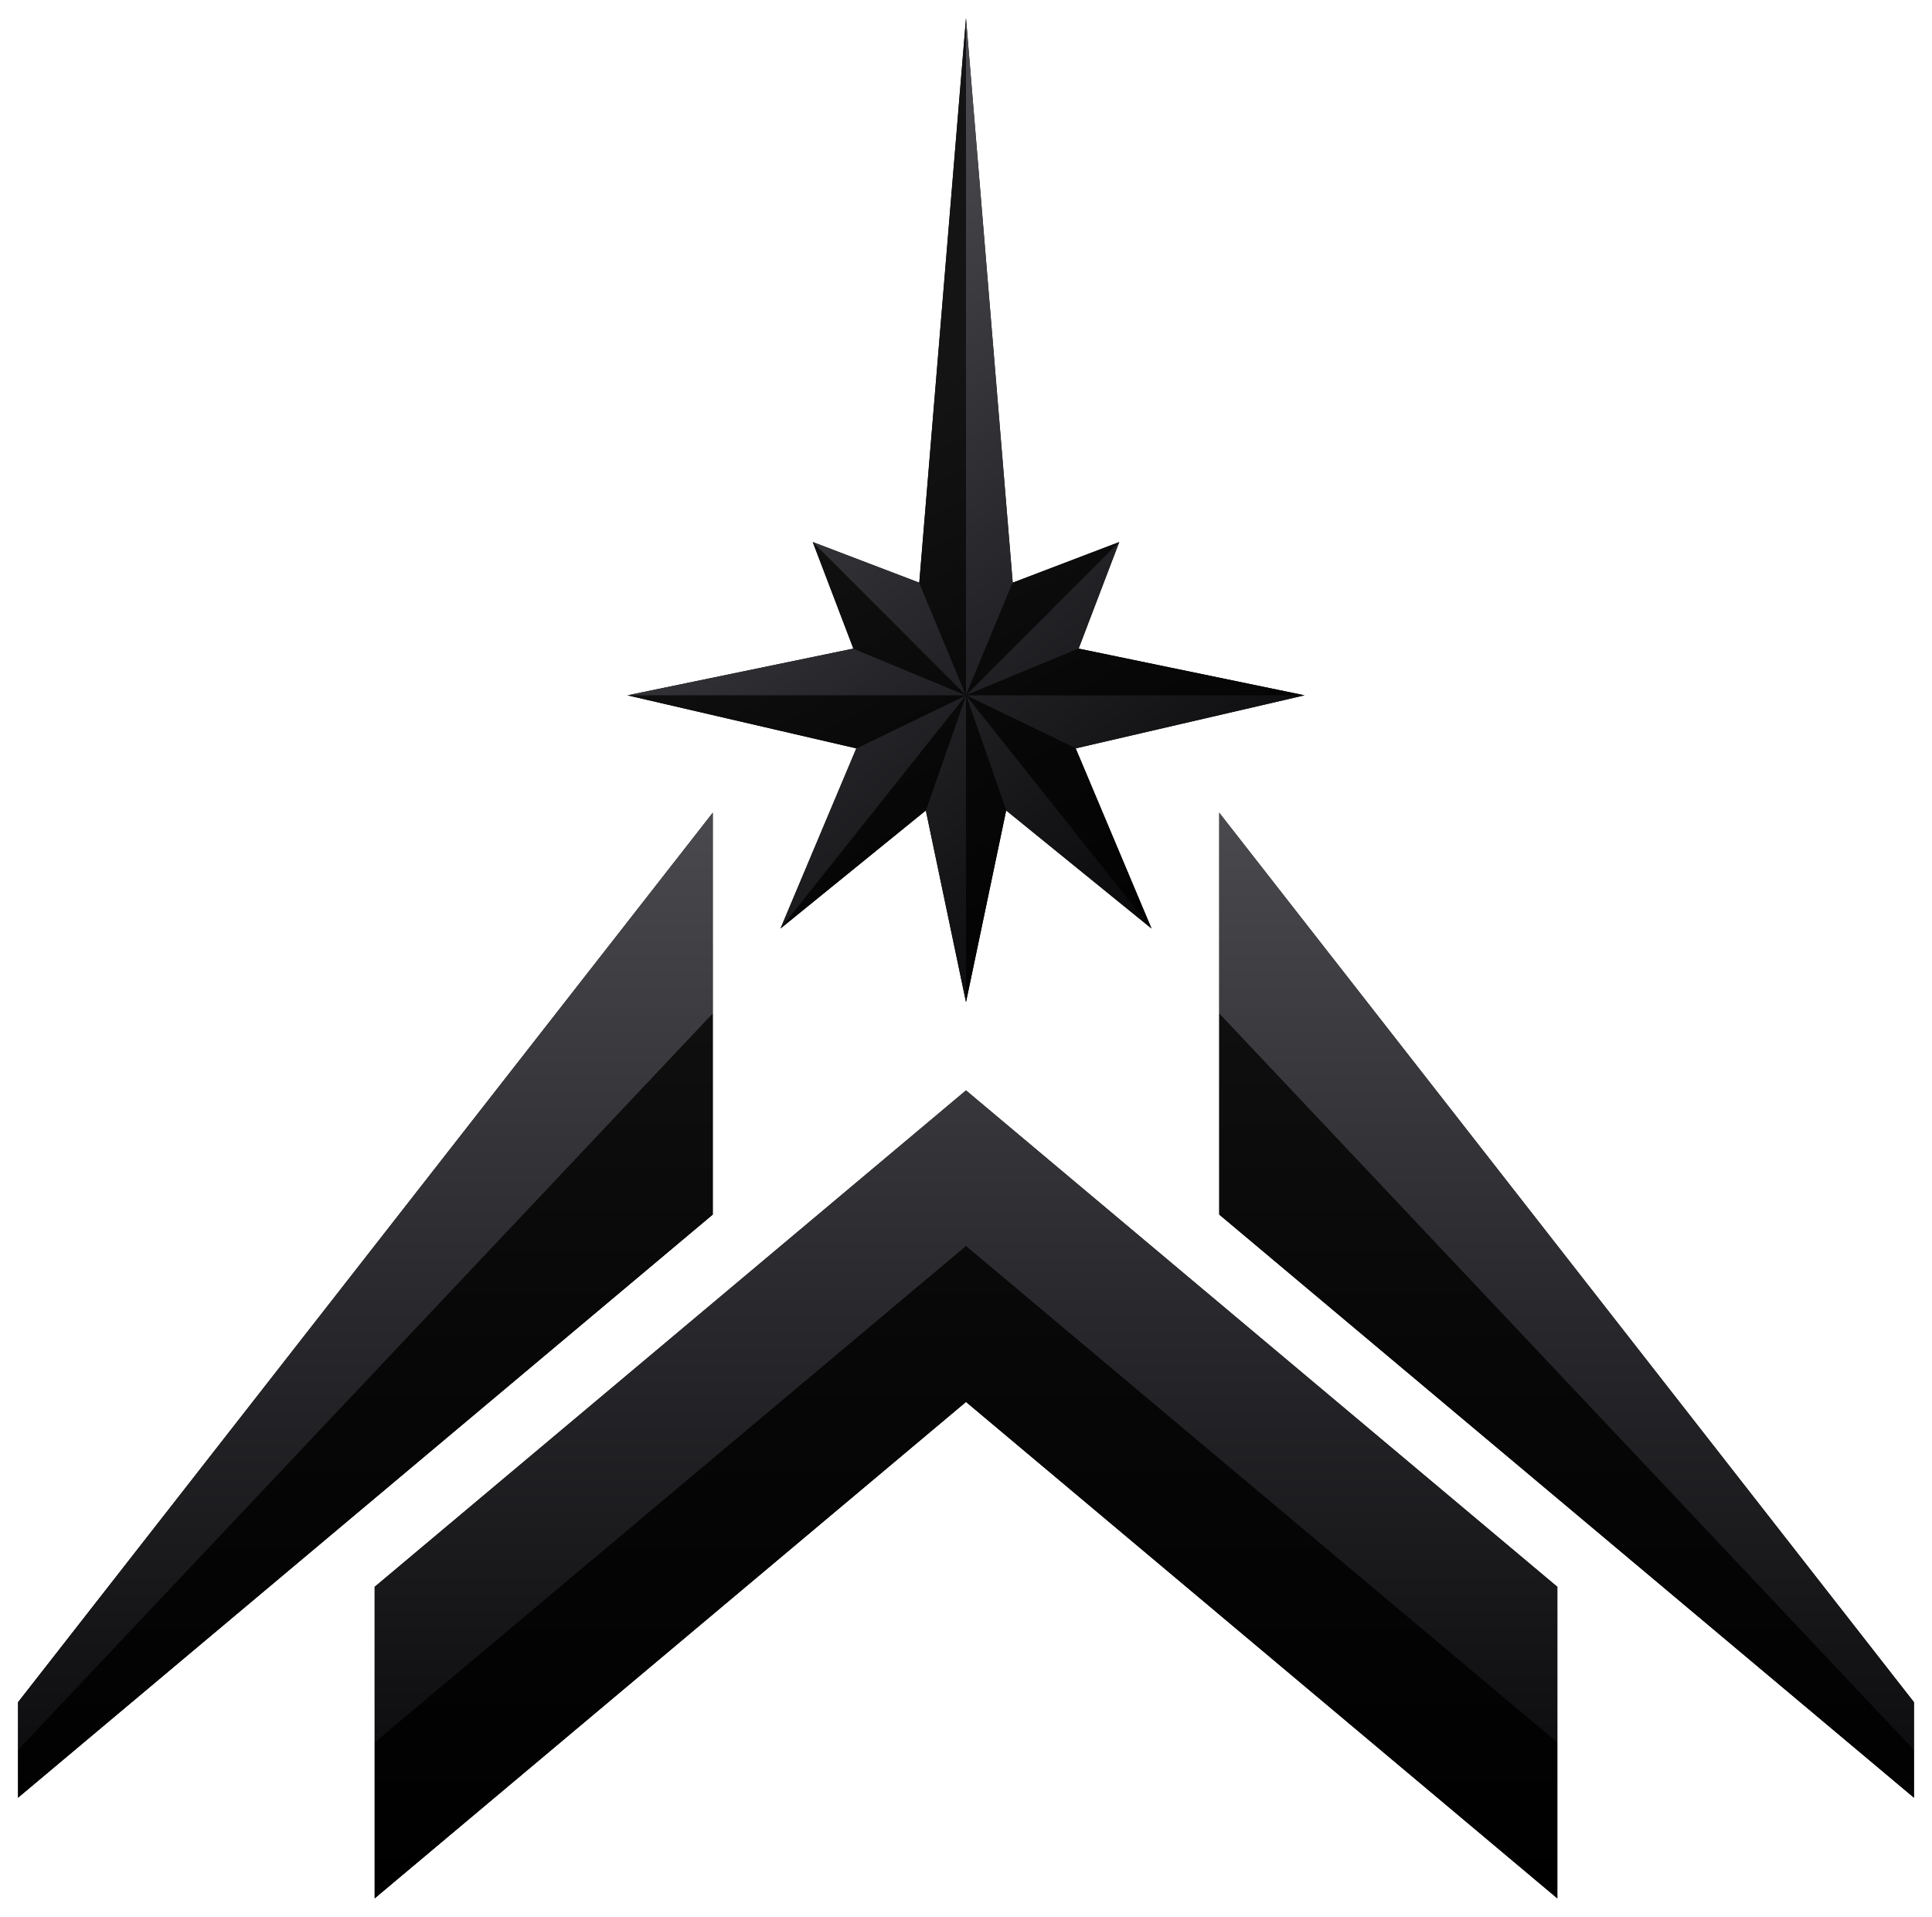
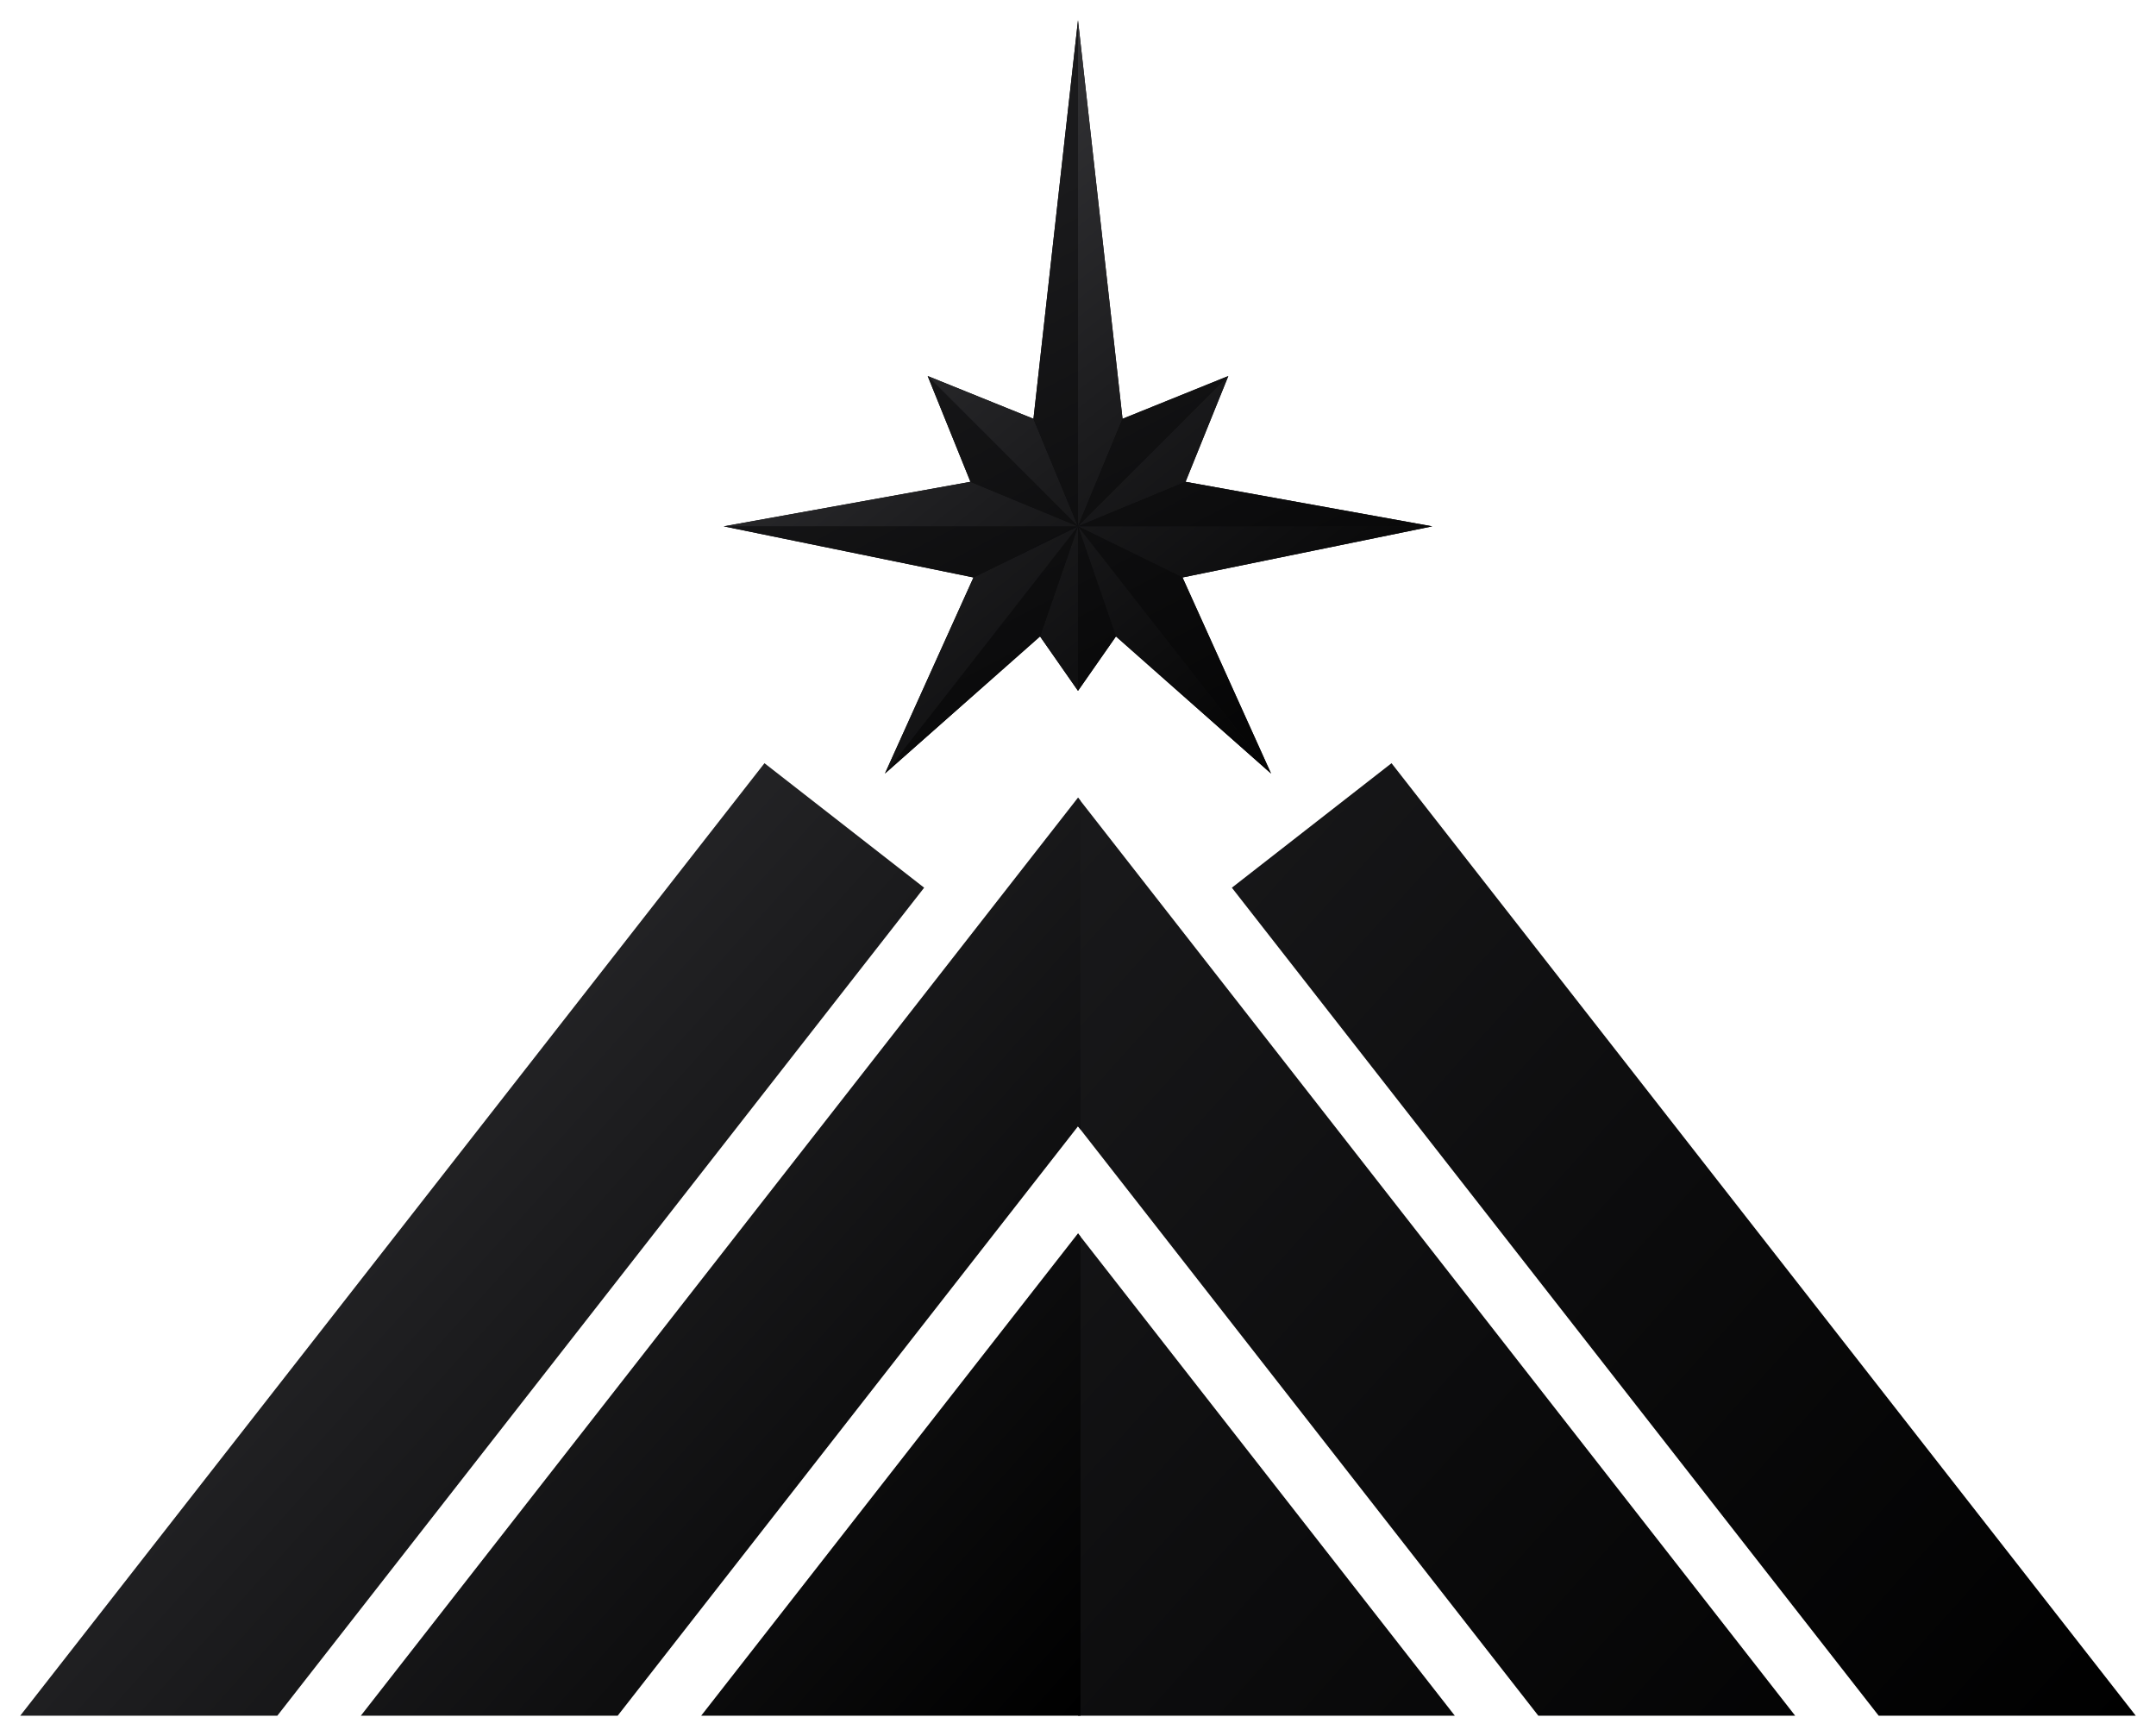
- <svg xmlns="http://www.w3.org/2000/svg" viewBox="84 92 856 848.9" fill="none">
+ <svg xmlns="http://www.w3.org/2000/svg" viewBox="86 152 852 686" fill="none">
  <g>
    <defs>
-       <linearGradient id="em-upper" gradientUnits="userSpaceOnUse" x1="512" y1="452" x2="512" y2="932.9">
-         <stop offset="0" stop-color="#4a4a4e" />
-         <stop offset="0.5" stop-color="#26262a" />
-         <stop offset="1" stop-color="#050506" />
-       </linearGradient>
-       <linearGradient id="em-under" gradientUnits="userSpaceOnUse" x1="512" y1="452" x2="512" y2="932.9">
-         <stop offset="0" stop-color="#141415" />
-         <stop offset="0.5" stop-color="#070708" />
+       <clipPath id="em-chevrons">
+         <path d="M451.2 502.8 195.6 830 94 830 388.1 453.6Z" />
+         <path d="M635.9 453.6 930 830 828.4 830 572.8 502.8Z" />
+         <path d="M512 467.2 795.4 830 693.9 830 512 597.1 330.1 830 228.6 830Z" />
+         <path d="M512 639.4 660.9 830 363.1 830Z" />
+       </clipPath>
+       <linearGradient id="em-left" gradientUnits="userSpaceOnUse" x1="94" y1="453.6" x2="512" y2="830">
+         <stop offset="0" stop-color="#3a3a3d" />
+         <stop offset="0.5" stop-color="#1c1c1e" />
        <stop offset="1" stop-color="#000000" />
      </linearGradient>
-       <linearGradient id="em-lit" gradientUnits="userSpaceOnUse" x1="362" y1="250" x2="587" y2="532">
-         <stop offset="0" stop-color="#4a4a4e" />
-         <stop offset="0.5" stop-color="#26262a" />
-         <stop offset="1" stop-color="#050506" />
+       <linearGradient id="em-right" gradientUnits="userSpaceOnUse" x1="512" y1="453.6" x2="930" y2="830">
+         <stop offset="0" stop-color="#1a1a1c" />
+         <stop offset="0.5" stop-color="#0c0c0d" />
+         <stop offset="1" stop-color="#000000" />
      </linearGradient>
-       <linearGradient id="em-shade" gradientUnits="userSpaceOnUse" x1="512" y1="250" x2="662" y2="532">
-         <stop offset="0" stop-color="#141415" />
-         <stop offset="0.5" stop-color="#070708" />
+       <linearGradient id="em-lit" gradientUnits="userSpaceOnUse" x1="372" y1="220" x2="582" y2="484">
+         <stop offset="0" stop-color="#3a3a3d" />
+         <stop offset="0.5" stop-color="#1c1c1e" />
+         <stop offset="1" stop-color="#000000" />
+       </linearGradient>
+       <linearGradient id="em-shade" gradientUnits="userSpaceOnUse" x1="512" y1="220" x2="652" y2="484">
+         <stop offset="0" stop-color="#1a1a1c" />
+         <stop offset="0.5" stop-color="#0c0c0d" />
        <stop offset="1" stop-color="#000000" />
      </linearGradient>
    </defs>
-     <path d="M399.8 630 92 888.3 92 846 399.8 452Z" fill="#050506" />
-     <path d="M624.2 452 932 846 932 888.3 624.2 630Z" fill="#050506" />
-     <path d="M512 575 774 794.9 774 932.9 512 713 250 932.9 250 794.9Z" fill="#050506" />
-     <path d="M399.8 541 92 867.2 92 846 399.8 452Z" fill="url(#em-upper)" />
-     <path d="M624.2 452 932 846 932 867.2 624.2 541Z" fill="url(#em-upper)" />
-     <path d="M399.8 630 92 888.3 92 867.2 399.8 541Z" fill="url(#em-under)" />
-     <path d="M624.2 541 932 867.2 932 888.3 624.2 630Z" fill="url(#em-under)" />
-     <path d="M512 575 774 794.9 774 863.9 512 644 250 863.9 250 794.9Z" fill="url(#em-upper)" />
-     <path d="M512 644 774 863.9 774 932.9 512 713 250 932.9 250 863.9Z" fill="url(#em-under)" />
-     <path d="M512 100 532.7 350.1 579.9 332.1 561.9 379.3 662 400 560.6 423.5 594.2 503.3 529.8 451 512 535.9 494.2 451 429.8 503.3 463.4 423.5 362 400 462.1 379.3 444.1 332.1 491.3 350.1Z" fill="#050506" />
-     <path d="M512 400 512 100 532.7 350.1Z" fill="url(#em-lit)" />
-     <path d="M512 400 532.7 350.1 579.9 332.1Z" fill="url(#em-shade)" />
-     <path d="M512 400 579.9 332.1 561.9 379.3Z" fill="url(#em-lit)" />
-     <path d="M512 400 561.9 379.3 662 400Z" fill="url(#em-shade)" />
-     <path d="M512 400 662 400 560.6 423.5Z" fill="url(#em-lit)" />
-     <path d="M512 400 560.6 423.5 594.2 503.3Z" fill="url(#em-shade)" />
-     <path d="M512 400 594.2 503.3 529.8 451Z" fill="url(#em-lit)" />
-     <path d="M512 400 529.8 451 512 535.9Z" fill="url(#em-shade)" />
-     <path d="M512 400 512 535.9 494.2 451Z" fill="url(#em-lit)" />
-     <path d="M512 400 494.2 451 429.8 503.3Z" fill="url(#em-shade)" />
-     <path d="M512 400 429.8 503.3 463.4 423.5Z" fill="url(#em-lit)" />
-     <path d="M512 400 463.4 423.5 362 400Z" fill="url(#em-shade)" />
-     <path d="M512 400 362 400 462.1 379.3Z" fill="url(#em-lit)" />
-     <path d="M512 400 462.1 379.3 444.1 332.1Z" fill="url(#em-shade)" />
-     <path d="M512 400 444.1 332.1 491.3 350.1Z" fill="url(#em-lit)" />
-     <path d="M512 400 491.3 350.1 512 100Z" fill="url(#em-shade)" />
+     <g clip-path="url(#em-chevrons)">
+       <rect x="512" y="452.6" height="378.4" width="419" fill="url(#em-right)" />
+       <rect x="93" y="452.6" height="378.4" width="420" fill="url(#em-left)" />
+     </g>
+     <path d="M512 160 529.6 317.5 571.4 300.6 554.5 342.4 652 360 553.3 380.2 588.3 457.7 527 403.5 512 425 497 403.5 435.7 457.7 470.7 380.2 372 360 469.5 342.4 452.6 300.6 494.4 317.5Z" fill="#0c0c0d" />
+     <path d="M512 360 512 160 529.6 317.5Z" fill="url(#em-lit)" />
+     <path d="M512 360 529.6 317.5 571.4 300.6Z" fill="url(#em-shade)" />
+     <path d="M512 360 571.4 300.6 554.5 342.4Z" fill="url(#em-lit)" />
+     <path d="M512 360 554.5 342.4 652 360Z" fill="url(#em-shade)" />
+     <path d="M512 360 652 360 553.3 380.2Z" fill="url(#em-lit)" />
+     <path d="M512 360 553.3 380.2 588.3 457.7Z" fill="url(#em-shade)" />
+     <path d="M512 360 588.3 457.7 527 403.5Z" fill="url(#em-lit)" />
+     <path d="M512 360 527 403.5 512 425Z" fill="url(#em-shade)" />
+     <path d="M512 360 512 425 497 403.5Z" fill="url(#em-lit)" />
+     <path d="M512 360 497 403.5 435.7 457.7Z" fill="url(#em-shade)" />
+     <path d="M512 360 435.7 457.7 470.7 380.2Z" fill="url(#em-lit)" />
+     <path d="M512 360 470.7 380.2 372 360Z" fill="url(#em-shade)" />
+     <path d="M512 360 372 360 469.5 342.4Z" fill="url(#em-lit)" />
+     <path d="M512 360 469.5 342.4 452.6 300.6Z" fill="url(#em-shade)" />
+     <path d="M512 360 452.6 300.6 494.4 317.5Z" fill="url(#em-lit)" />
+     <path d="M512 360 494.4 317.5 512 160Z" fill="url(#em-shade)" />
  </g>
</svg>
